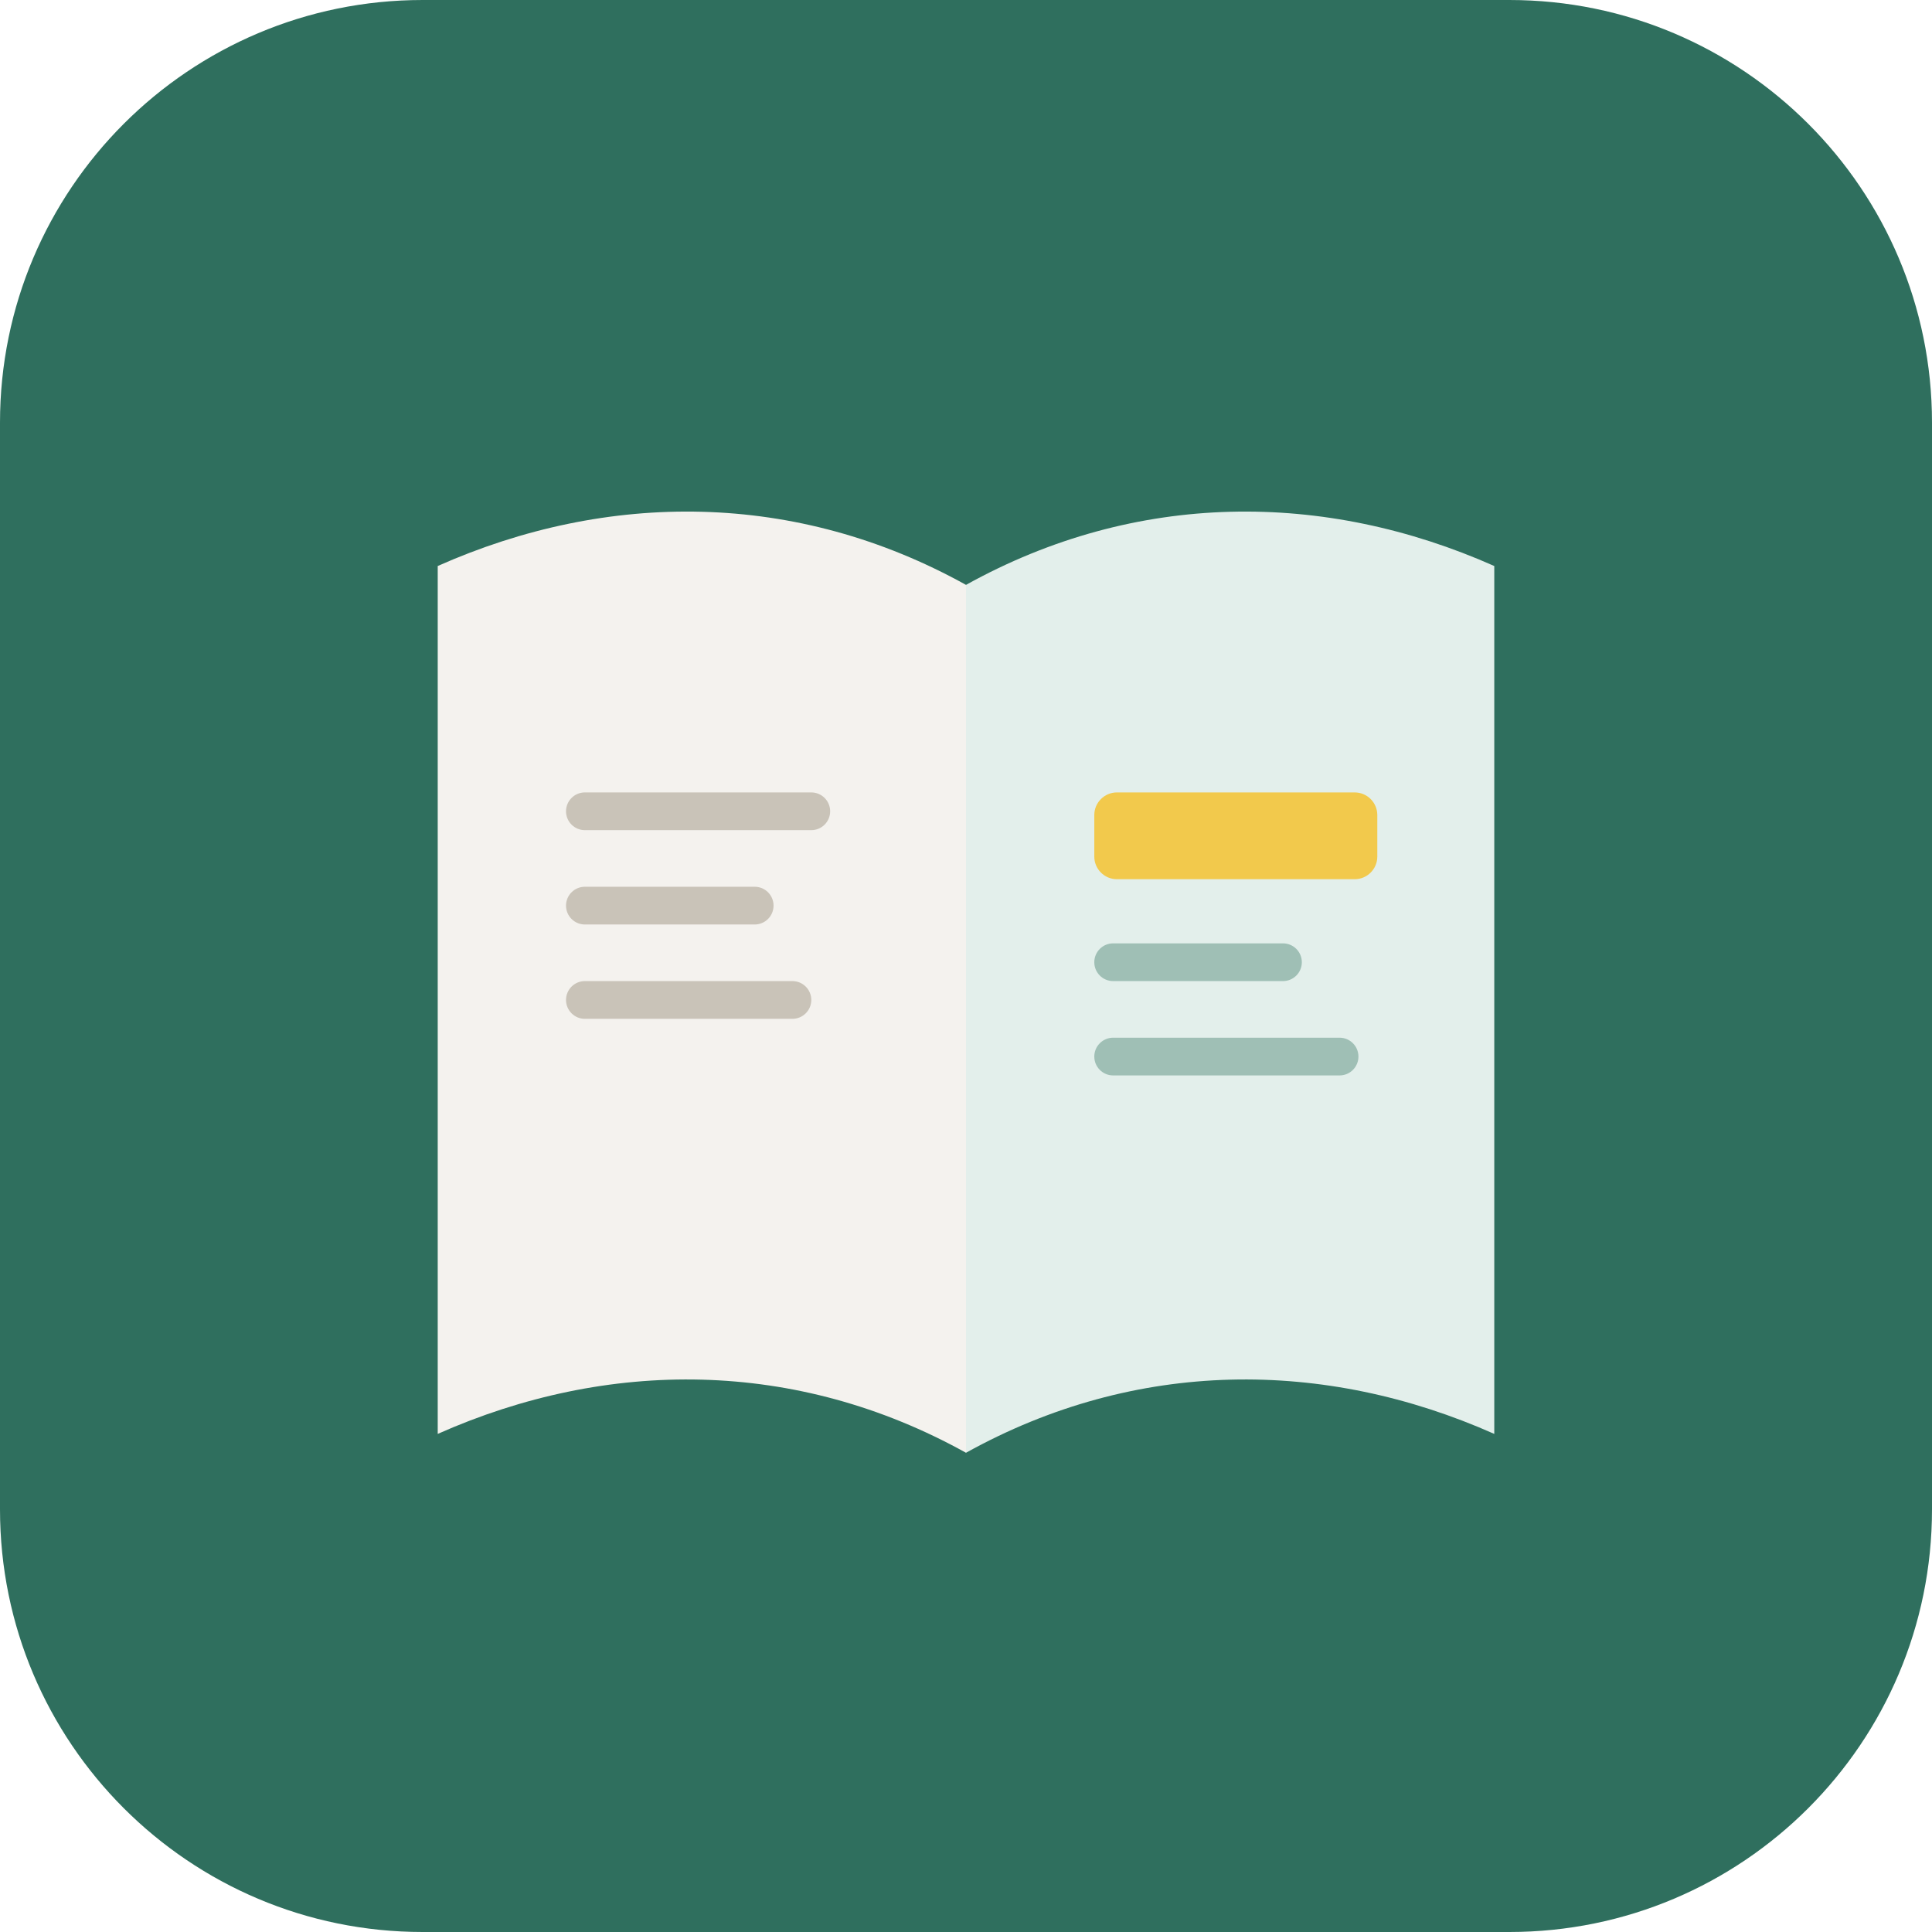
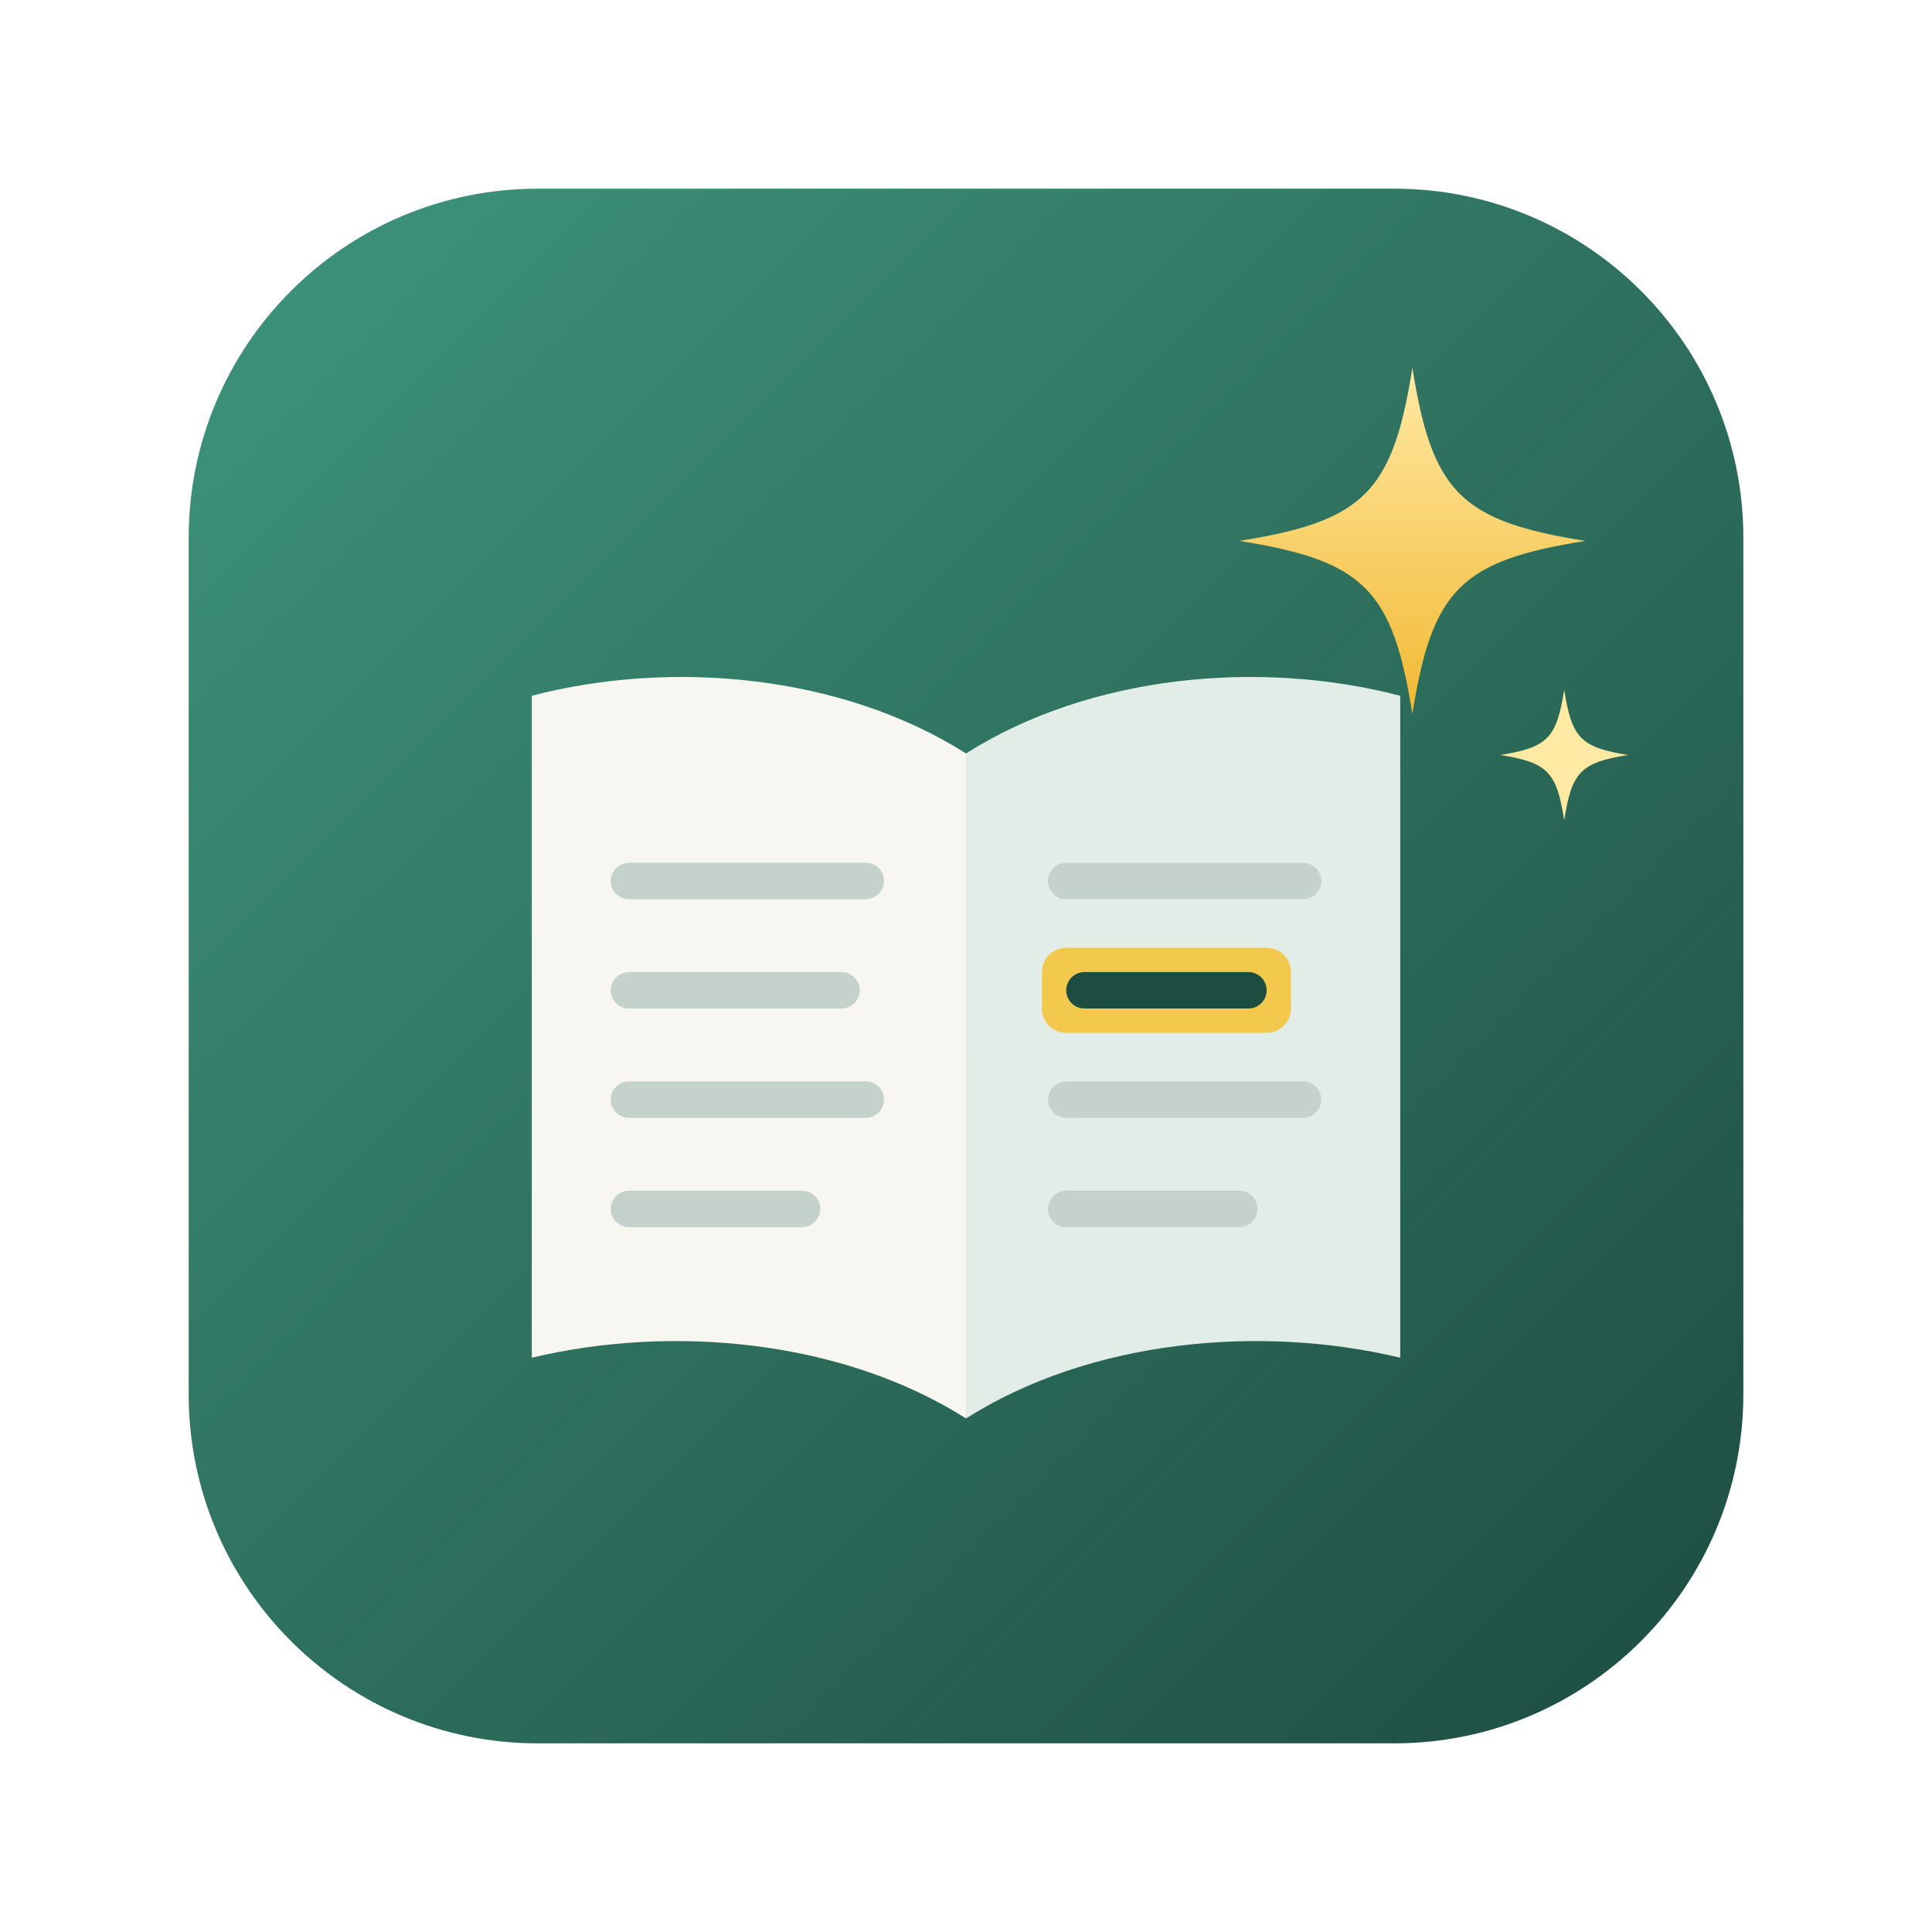
<svg xmlns="http://www.w3.org/2000/svg" viewBox="0 0 1024 1024">
-   <rect width="1024" height="1024" rx="224" fill="#2f6f5e" />
-   <path d="M232 300c90-40 190-40 280 10v460c-90-50-190-50-280-10z" fill="#f4f2ee" />
-   <path d="M792 300c-90-40-190-40-280 10v460c90-50 190-50 280-10z" fill="#e3efeb" />
-   <rect x="580" y="420" width="150" height="46" rx="12" fill="#f2c94c" />
-   <rect x="580" y="500" width="110" height="20" rx="10" fill="#9fbfb5" />
-   <rect x="580" y="550" width="140" height="20" rx="10" fill="#9fbfb5" />
-   <rect x="300" y="420" width="140" height="20" rx="10" fill="#c9c3b8" />
-   <rect x="300" y="470" width="110" height="20" rx="10" fill="#c9c3b8" />
-   <rect x="300" y="520" width="130" height="20" rx="10" fill="#c9c3b8" />
+   <defs>
+     <linearGradient id="bg" x1="0" y1="0" x2="1" y2="1">
+       <stop offset="0" stop-color="#3f957c" />
+       <stop offset="1" stop-color="#1d4c40" />
+     </linearGradient>
+     <linearGradient id="spark" x1="0" y1="0" x2="0" y2="1">
+       <stop offset="0" stop-color="#ffe9a3" />
+       <stop offset="1" stop-color="#f2b933" />
+     </linearGradient>
+   </defs>
+   <g transform="translate(100 100) scale(0.8047)">
+     <rect width="1024" height="1024" rx="230" fill="url(#bg)" />
+     <path d="M512 372C430 320 318 310 226 334V770C318 748 430 758 512 810Z" fill="#f8f6f0" />
+     <path d="M512 372C594 320 706 310 798 334V770C706 748 594 758 512 810Z" fill="#e2ede8" />
+     <g stroke="#c5d2cb" stroke-width="24" stroke-linecap="round" fill="none">
+       <path d="M290 456H446" />
+       <path d="M290 528H430" />
+       <path d="M290 600H446" />
+       <path d="M290 672H404" />
+       <path d="M578 456H734" />
+       <path d="M578 600H734" />
+       <path d="M578 672H692" />
+     </g>
+     <rect x="562" y="500" width="164" height="56" rx="16" fill="#f2c94c" />
+     <path d="M590 528H698" stroke="#1d4c40" stroke-width="24" stroke-linecap="round" />
+     <path d="M806 118C819 200 838 219 920 232C838 245 819 264 806 346C793 264 774 245 692 232C774 219 793 200 806 118Z" fill="url(#spark)" />
+     <path d="M906 330C911 362 917 368 948 373C917 378 911 384 906 416C901 384 895 378 864 373C895 368 901 362 906 330Z" fill="#ffe9a3" />
+   </g>
</svg>
